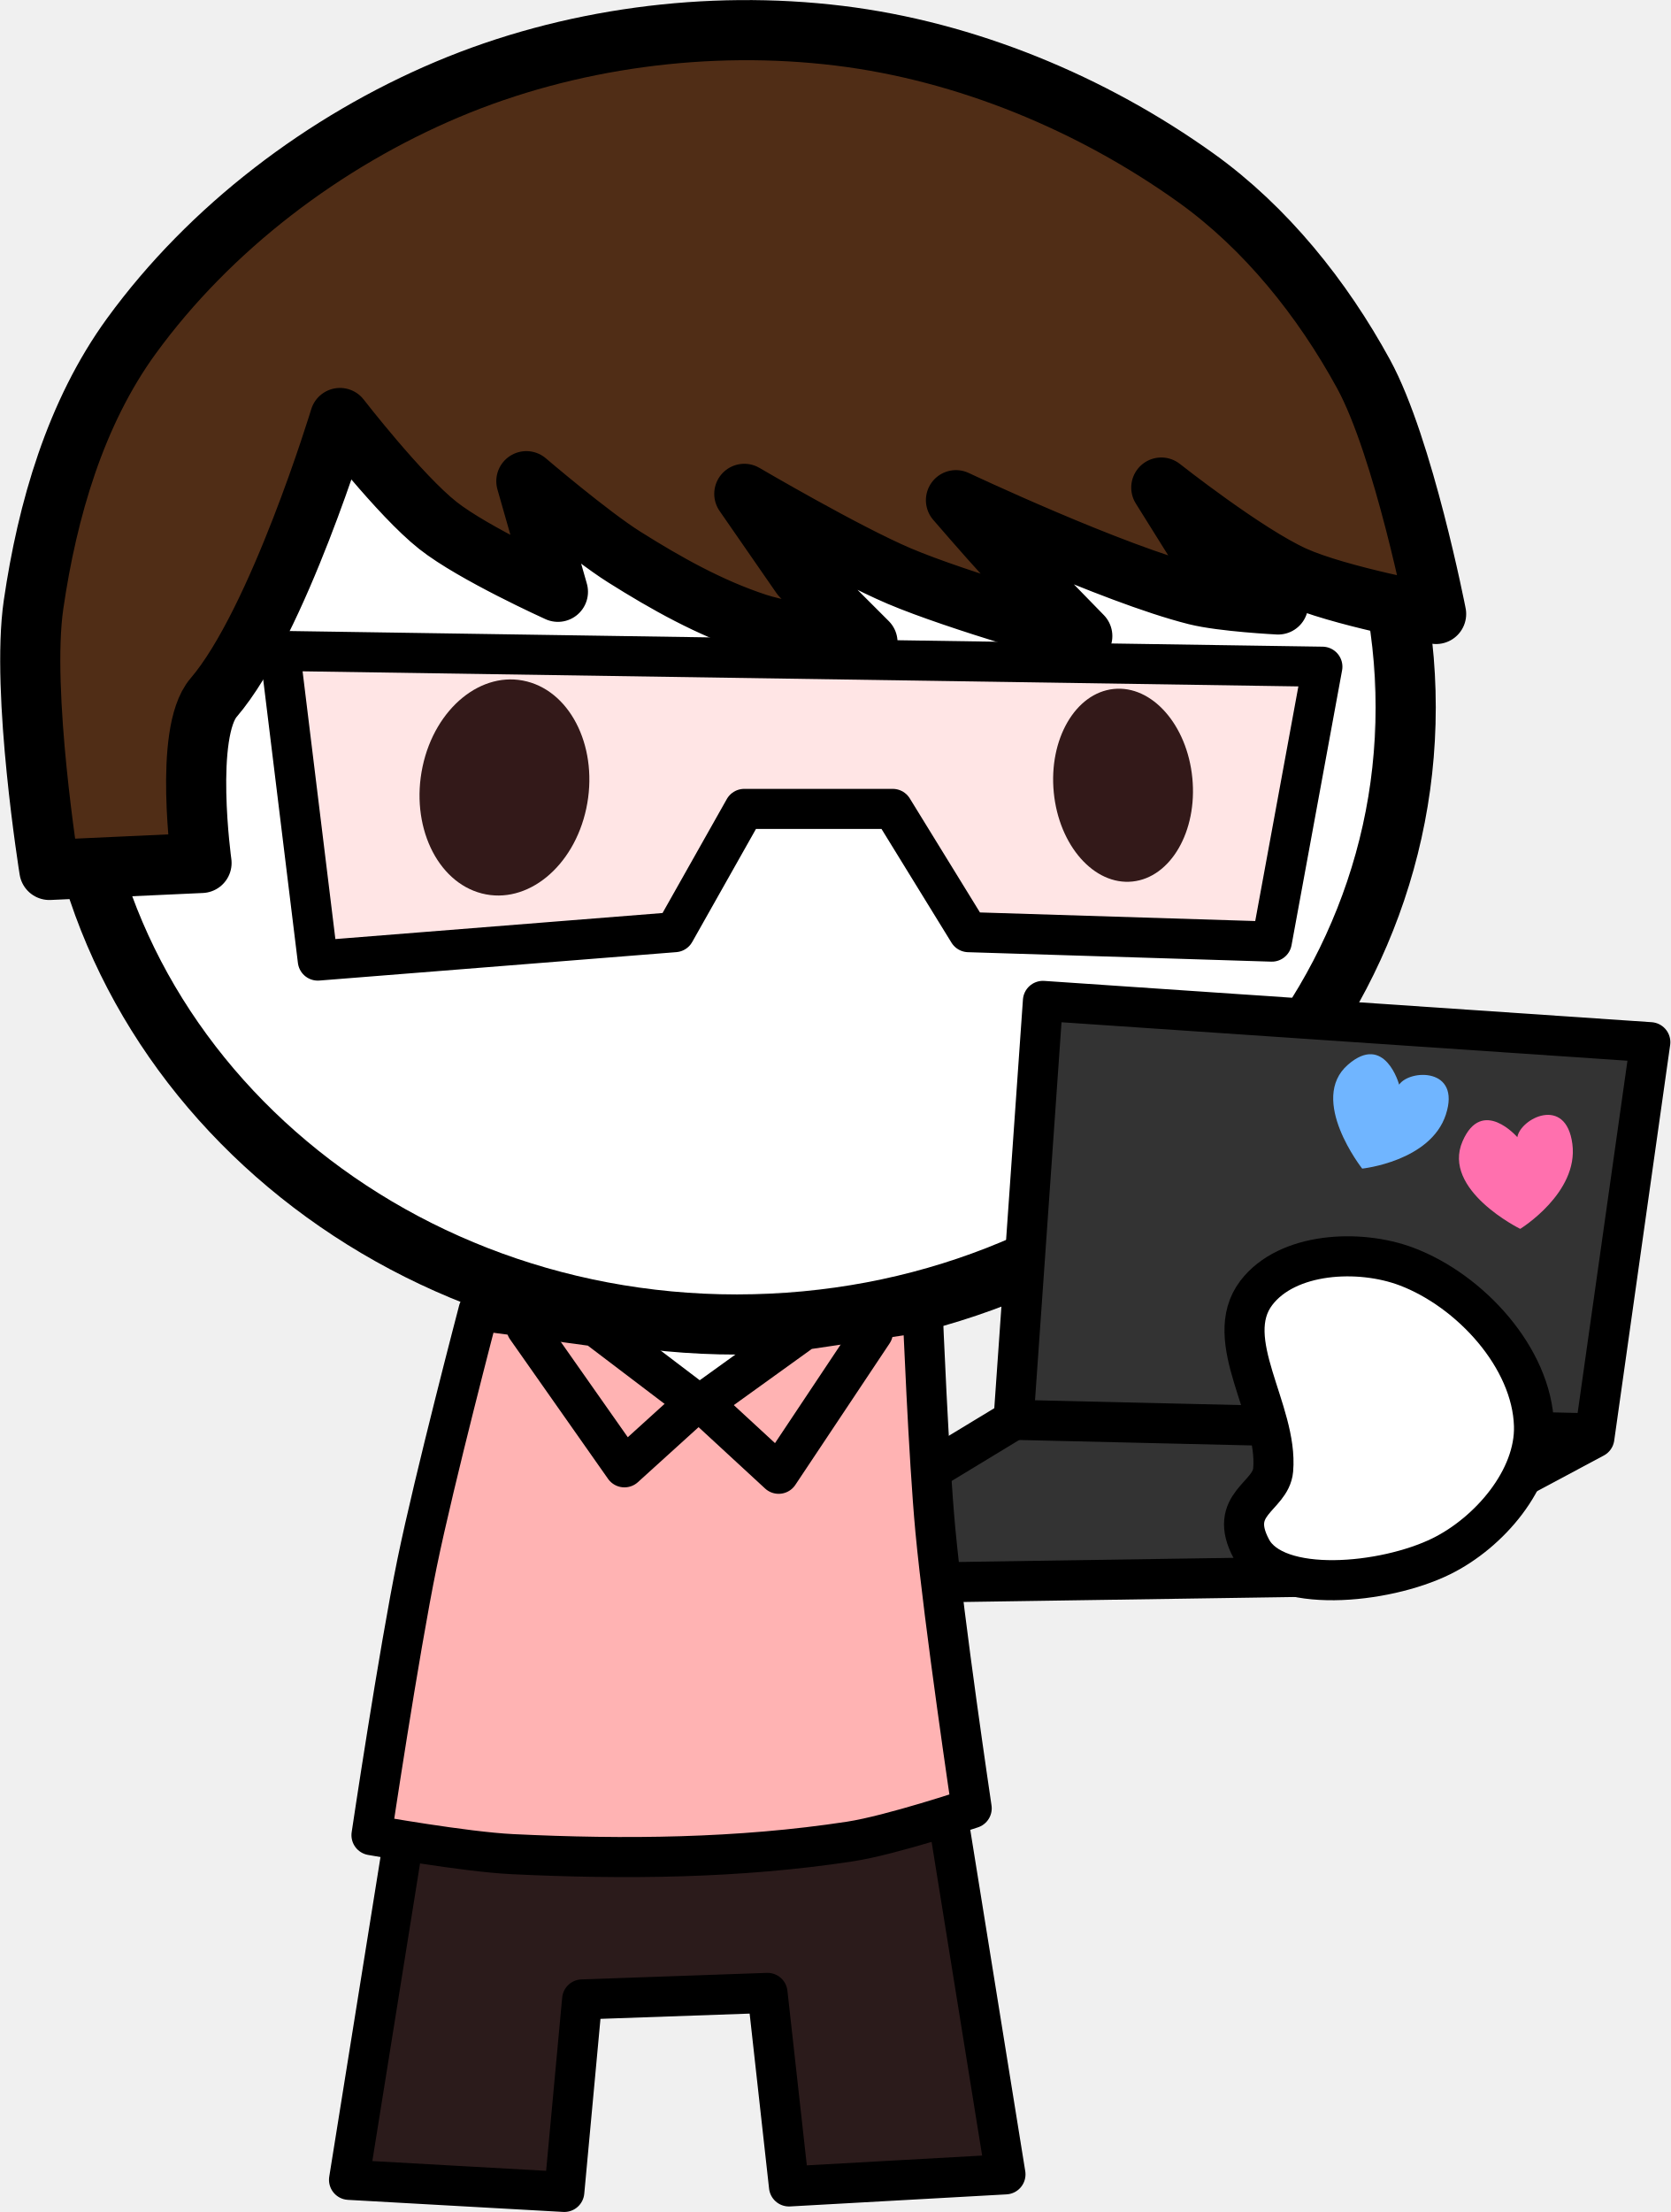
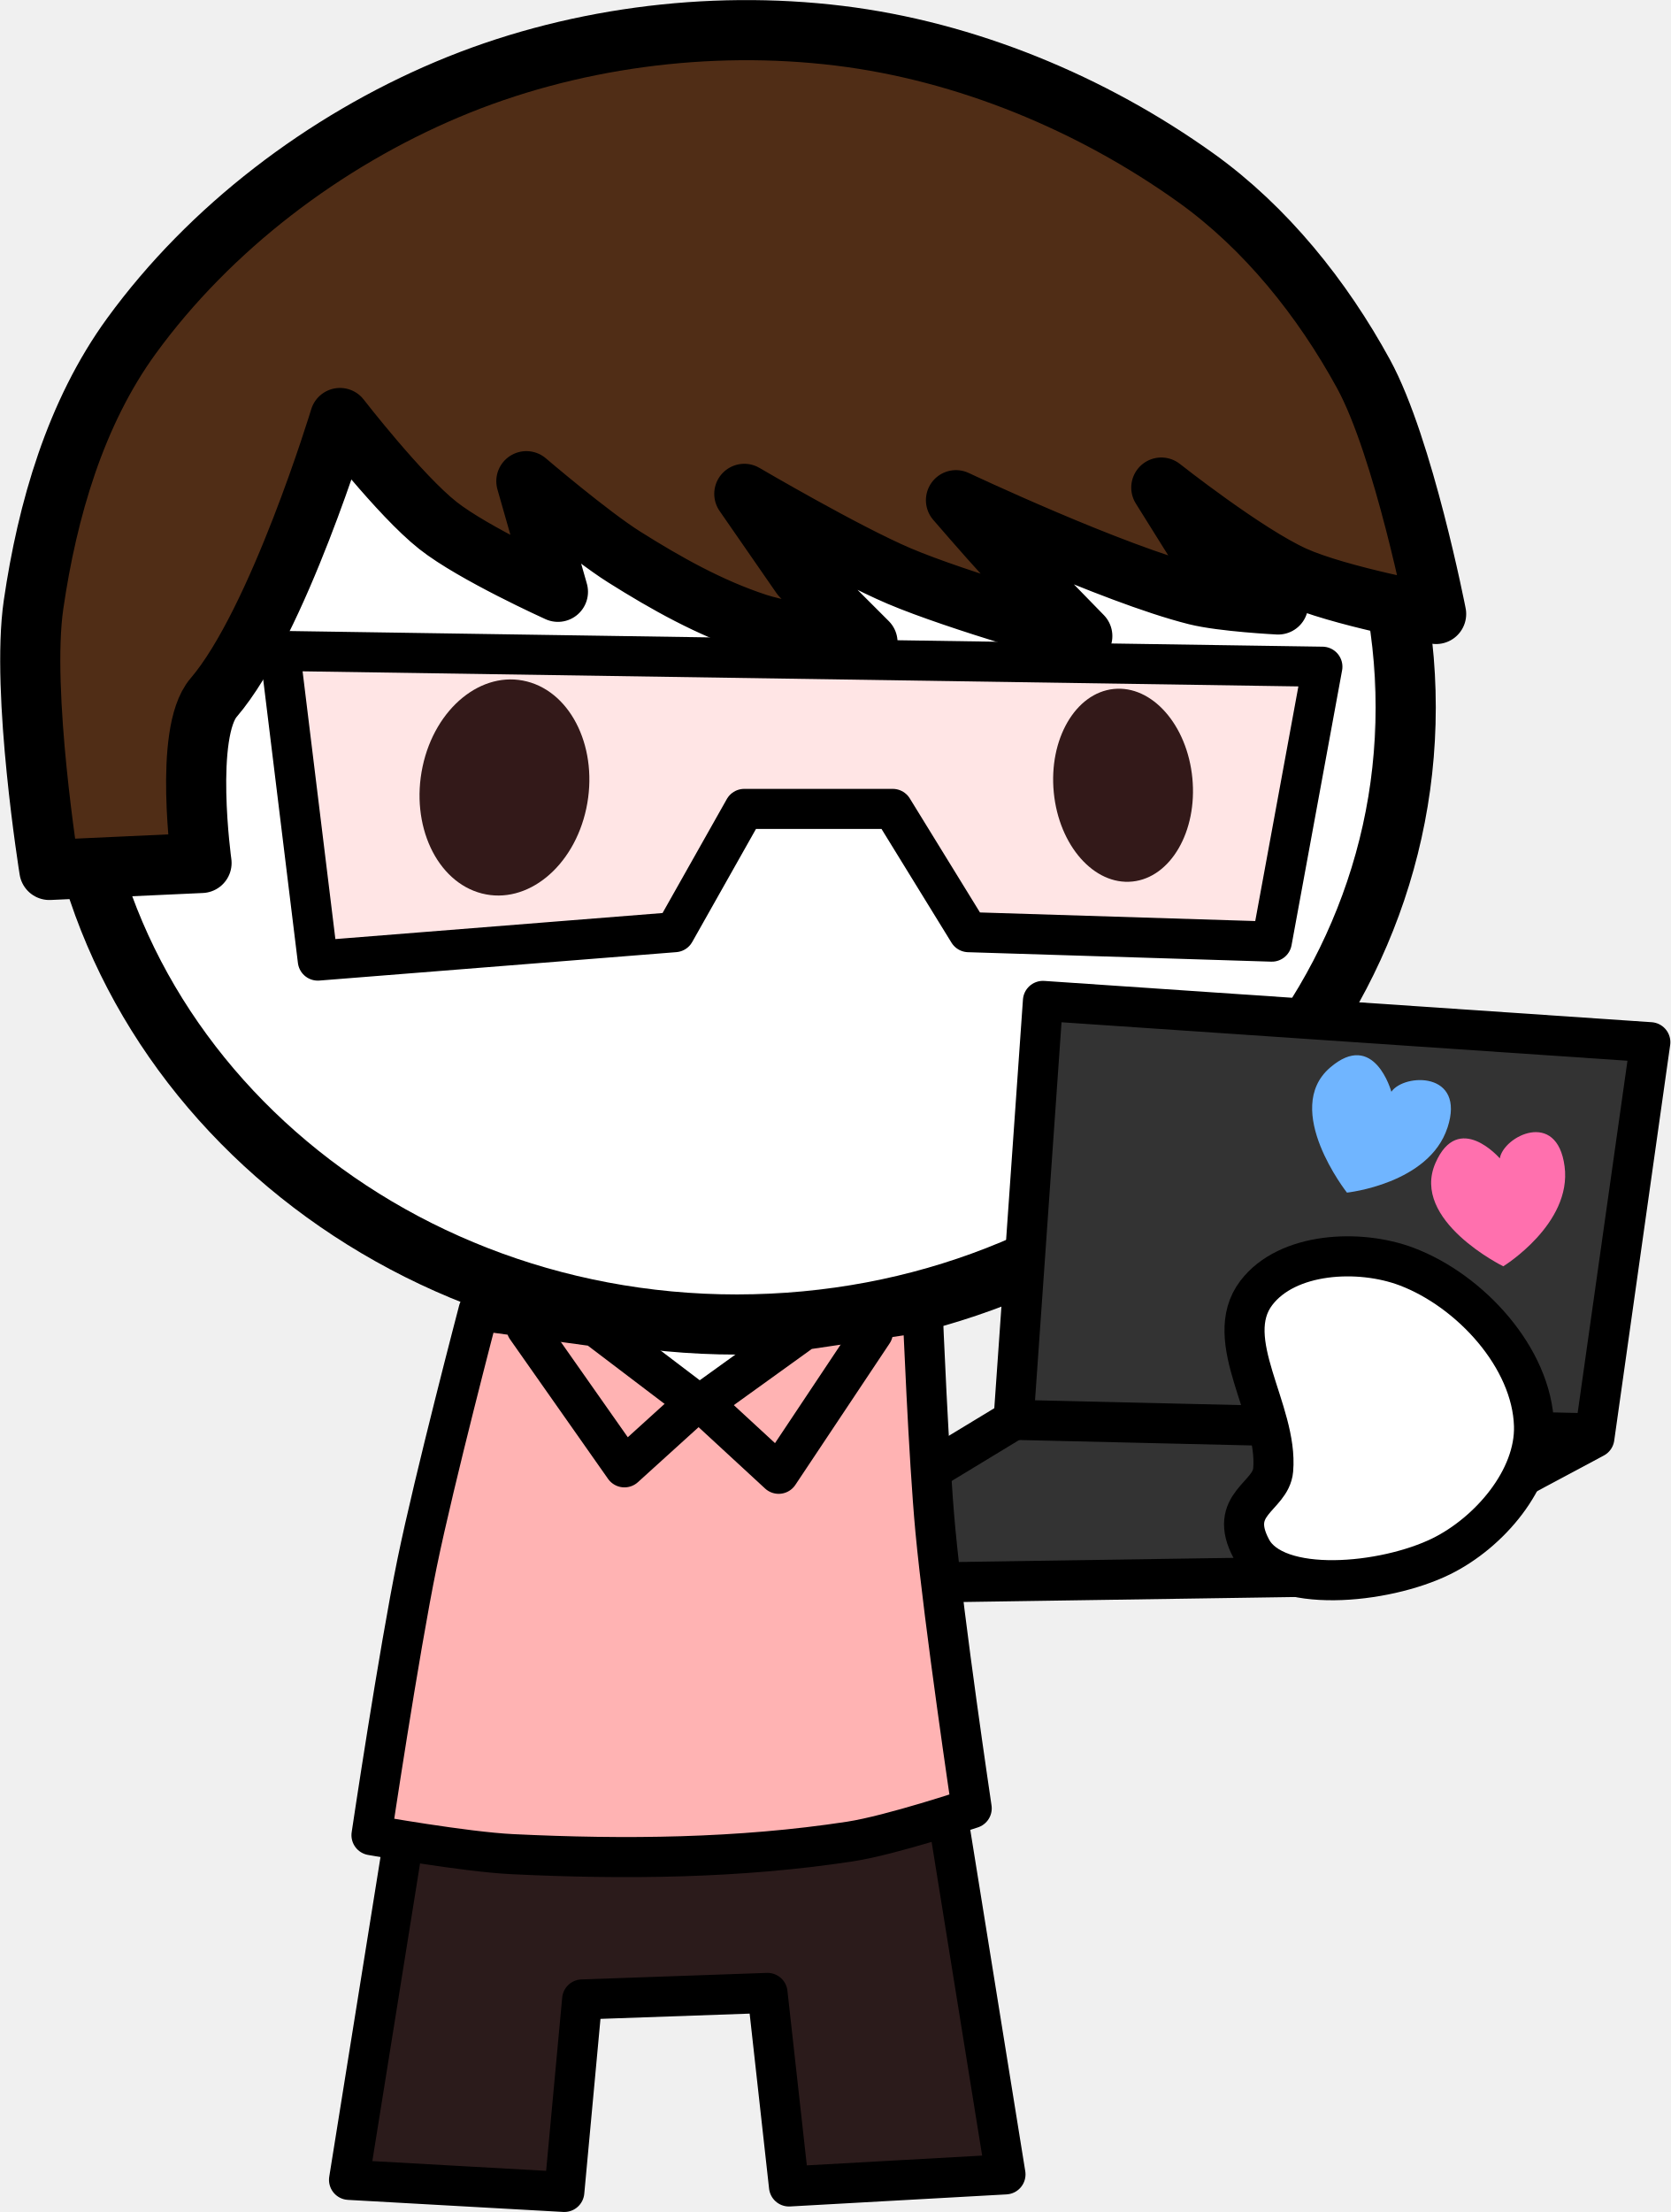
- <svg xmlns="http://www.w3.org/2000/svg" width="41.675mm" height="55.177mm" viewBox="0 0 41.675 55.177" version="1.1" id="svg1" xml:space="preserve">
+ <svg xmlns="http://www.w3.org/2000/svg" width="31.256mm" height="41.382mm" viewBox="0 0 118.134 156.406" version="1.1" id="svg1">
  <defs id="defs1">
-     <linearGradient id="linearGradient5259">
-       <stop style="stop-color:#fdb6b0;stop-opacity:1;" offset="0" id="stop5257" />
-     </linearGradient>
-     <linearGradient id="linearGradient5745">
-       <stop style="stop-color:#000000;stop-opacity:1;" offset="0" id="stop5743" />
-     </linearGradient>
-     <linearGradient id="linearGradient4753">
-       <stop style="stop-color:#d1d48d;stop-opacity:1;" offset="0" id="stop4751" />
-     </linearGradient>
-     <linearGradient id="linearGradient4388">
-       <stop style="stop-color:#000000;stop-opacity:1;" offset="0" id="stop4386" />
-     </linearGradient>
-     <linearGradient id="linearGradient4328">
-       <stop style="stop-color:#000000;stop-opacity:1;" offset="0" id="stop4326" />
-     </linearGradient>
    <linearGradient id="linearGradient4322">
      <stop style="stop-color:#2b1500;stop-opacity:1;" offset="0" id="stop4320" />
    </linearGradient>
  </defs>
-   <g id="layer2" transform="translate(-164.7612,-228.8657)">
-     <g id="g3-8" transform="translate(275.3256,366.3436)" style="display:inline">
+   <g id="layer1" transform="translate(-755.5942,-531.8385)">
+     <g id="g3-8" transform="matrix(2.834645,0,0,2.834645,1069.005,921.5397)" style="display:inline">
      <g id="g17513-3" transform="translate(50.59835,-0.2277988)" style="display:inline">
        <path style="display:inline;fill:#ffffff;fill-opacity:1;stroke:#ffffff;stroke-width:1.357;stroke-dasharray:none;stroke-opacity:1;paint-order:fill markers stroke" d="m 608.772,320.72 c -23.591,-4.279 -42.49,-21.138 -47.782,-42.626 -0.583,-2.368 -1.053,-7.85 -1.044,-12.182 0.056,-27.247 22.182,-49.951 52.331,-53.698 13.738,-1.707 29.687,1.984 41.321,9.564 11.428,7.445 20.72,20.031 23.927,32.407 1.716,6.621 1.735,18.17 0.041,24.804 -4.788,18.756 -19.721,33.508 -40.447,39.958 -6.817,2.122 -21.396,3.033 -28.348,1.772 z" id="path9-0" transform="matrix(0.2645833,0,0,0.2645833,-306.6599,-190.1487)" />
        <path style="display:inline;fill:#ffffff;fill-opacity:1;stroke:#ffffff;stroke-width:1.289;stroke-dasharray:none;stroke-opacity:1;paint-order:fill markers stroke" d="m 457.844,398.972 c 0.15,-1.119 0.687,-5.049 1.192,-8.732 0.505,-3.683 1.33,-10.845 1.833,-15.914 0.87,-8.774 2.618,-17.522 7.932,-39.702 l 2.24,-9.347 1.911,0.392 c 5.744,1.177 12.411,1.684 18.722,1.424 l 7.102,-0.293 0.411,7.064 c 0.553,9.517 2.363,24.986 5.242,44.809 1.313,9.041 2.389,16.756 2.392,17.145 0.002,0.389 -1.16,0.883 -2.583,1.098 -1.423,0.215 -3.341,0.535 -4.262,0.711 l -1.674,0.32 v -5.741 c 0,-6.25 -0.729,-9.271 -2.459,-10.197 -1.578,-0.845 -7.162,-0.72 -14.501,0.323 -8.435,1.199 -10.897,1.923 -12.711,3.736 -1.453,1.453 -1.503,1.736 -1.052,5.893 0.78,7.182 0.77,7.257 -1.04,7.75 -0.895,0.244 -3.279,0.635 -5.298,0.87 l -3.671,0.426 z" id="path8-3" transform="matrix(0.2645833,0,0,0.2645833,-272.0281,-189.9876)" />
        <path style="display:inline;fill:none;fill-opacity:1;stroke:#000000;stroke-width:1.5;stroke-linecap:round;stroke-linejoin:round;stroke-miterlimit:1001;stroke-dasharray:none;stroke-opacity:1;paint-order:stroke fill markers" d="m -148.032,-104.788 c 0,0 -1.379,6.764 -2.141,10.389 -0.35,1.667 -0.637,3.102 -0.855,4.67 -0.297,2.138 -0.974,6.022 -0.617,6.445 0.358,0.424 3.591,-0.025 4.184,-0.5 0.593,-0.475 -0.401,-3.056 -0.019,-3.539 0.382,-0.483 6.003,-1.171 6.298,-0.849 0.295,0.322 -0.028,3.627 0.163,4.115 0.502,0.401 4.088,-0.339 4.088,-0.339 0,0 -1.529,-9.764 -2.006,-14.68 -0.174,-1.796 -0.313,-5.404 -0.313,-5.404" id="path15170-0" />
        <ellipse style="display:inline;fill:none;fill-opacity:1;stroke:#000000;stroke-width:1.5;stroke-linecap:round;stroke-linejoin:round;stroke-miterlimit:1001;stroke-dasharray:none;stroke-opacity:1;paint-order:stroke fill markers" id="path14491-6" ry="15.394" rx="16.683" cy="-119.605" cx="-142.773" transform="translate(1.0916667e-5,1.0466667e-5)" />
      </g>
      <g id="g147-6" transform="translate(-34.32256,-0.0667206)" style="display:inline">
        <ellipse style="fill:#000000;fill-opacity:1;stroke:none;stroke-width:0.594;stroke-linecap:round;stroke-linejoin:round;stroke-miterlimit:1001;stroke-dasharray:none;stroke-opacity:1;paint-order:stroke fill markers" id="ellipse146-8" cx="-86.904" cy="-98.341" rx="2.108" ry="2.703" transform="matrix(0.9686412,0.2484637,-0.2086926,0.9779813,0,0)" />
        <ellipse style="fill:#000000;fill-opacity:1;stroke:none;stroke-width:0.509;stroke-linecap:round;stroke-linejoin:round;stroke-miterlimit:1001;stroke-dasharray:none;stroke-opacity:1;paint-order:stroke fill markers" id="ellipse147-04" cx="-36.557" cy="-122.183" rx="1.738" ry="2.413" transform="matrix(0.9946332,-0.1034639,0.09707266,0.9952773,0,0)" />
      </g>
      <path style="display:inline;fill:#2b1b1b;fill-opacity:1;stroke:#000000;stroke-width:1;stroke-linecap:round;stroke-linejoin:round;stroke-dasharray:none;stroke-opacity:1;paint-order:fill markers stroke" d="m -101.856,-83.103 1.713,-10.682 c 0,0 4.446,0.481 6.678,0.476 2.102,-0.005 6.288,-0.477 6.288,-0.477 l 1.699,10.546 -5.401,0.301 -0.536,-4.827 -4.625,0.163 -0.445,4.801 z" id="path93" transform="translate(1.8749999e-6)" />
      <path style="fill:#502d16;fill-opacity:1;stroke:#000000;stroke-width:1.5;stroke-linecap:round;stroke-linejoin:round;stroke-opacity:1;paint-order:fill markers stroke" d="m -105.536,-115.952 c 0,0 -0.452,-3.245 0.301,-4.124 1.609,-1.879 3.153,-6.975 3.153,-6.975 0,0 1.494,1.931 2.443,2.68 0.895,0.707 2.995,1.655 2.995,1.655 l -0.788,-2.759 c 0,0 1.571,1.343 2.443,1.892 1.044,0.657 2.138,1.271 3.31,1.655 0.887,0.291 2.759,0.473 2.759,0.473 l -1.655,-1.655 -1.419,-2.049 c 0,0 2.521,1.479 3.862,2.049 1.476,0.628 4.571,1.498 4.571,1.498 0,0 -1.328,-1.352 -1.97,-2.049 -0.404,-0.438 -1.182,-1.34 -1.182,-1.34 0,0 3.908,1.843 5.99,2.365 0.667,0.167 2.049,0.236 2.049,0.236 l -2.128,-1.655 -0.788,-1.261 c 0,0 2.102,1.661 3.31,2.207 1.115,0.504 3.547,0.946 3.547,0.946 0,0 -0.812,-4.16 -1.813,-5.99 -1.028,-1.88 -2.435,-3.639 -4.177,-4.887 -2.599,-1.86 -5.734,-3.16 -8.906,-3.547 -3.264,-0.398 -6.744,0.061 -9.773,1.34 -3.07,1.296 -5.921,3.454 -7.882,6.148 -1.399,1.922 -2.1,4.347 -2.443,6.7 -0.32,2.188 0.394,6.621 0.394,6.621 z" id="path30" />
      <g id="g79">
        <path style="fill:#333333;fill-opacity:1;stroke:#000000;stroke-width:1;stroke-linecap:round;stroke-linejoin:round;stroke-dasharray:none;stroke-opacity:1;paint-order:fill markers stroke" d="m -84.543,-112.511 -0.733,10.453 -6.799,4.124 14.825,-0.223 6.465,-3.455 1.396,-9.869 z" id="path75" />
        <path style="fill:#502d16;fill-opacity:1;stroke:#000000;stroke-width:1;stroke-linecap:round;stroke-linejoin:round;stroke-dasharray:none;stroke-opacity:1;paint-order:fill markers stroke" d="m -85.204,-102.06 14.391,0.337" id="path78" />
        <path style="fill:#ffffff;fill-opacity:1;stroke:#000000;stroke-width:1;stroke-linecap:round;stroke-linejoin:round;stroke-dasharray:none;stroke-opacity:1;paint-order:fill markers stroke" d="m -78.799,-100.81 c 0.129,-1.474 -1.317,-3.243 -0.419,-4.419 0.77,-1.009 2.563,-1.103 3.75,-0.654 1.584,0.599 3.127,2.273 3.177,3.966 0.039,1.332 -1.118,2.672 -2.313,3.26 -1.418,0.698 -4.128,0.952 -4.737,-0.182 -0.609,-1.134 0.483,-1.292 0.542,-1.971 z" id="path79" />
      </g>
      <path style="fill:#ff8080;fill-opacity:0.2;stroke:#000000;stroke-width:1;stroke-linecap:round;stroke-linejoin:round;stroke-dasharray:none;stroke-opacity:1;paint-order:fill markers stroke" d="m -102.635,-113.517 -0.946,-7.724 26.01,0.394 -1.261,6.857 -7.567,-0.236 -1.892,-3.074 h -3.704 l -1.734,3.074 z" id="path94" />
      <g id="g8751">
        <path style="display:inline;fill:#ffb3b3;fill-opacity:1;stroke:#000000;stroke-width:1;stroke-linecap:round;stroke-linejoin:round;stroke-dasharray:none;stroke-opacity:1;paint-order:fill markers stroke" d="m -149.223,-104.561 c 0,0 -1.098,4.181 -1.533,6.298 -0.461,2.248 -1.138,6.79 -1.138,6.79 0,0 2.329,0.416 3.507,0.473 2.81,0.136 5.653,0.11 8.434,-0.315 1.036,-0.159 3.034,-0.828 3.034,-0.828 0,0 -0.688,-4.615 -0.906,-6.936 -0.17,-1.808 -0.315,-5.438 -0.315,-5.438 l -2.961,0.438 -2.611,1.88 -2.586,-1.963 z" id="path80" transform="translate(50.59836,-0.2277883)" />
-         <path style="fill:#ff70ae;fill-opacity:1;stroke-width:1;stroke-linecap:round;stroke-linejoin:round;stroke-miterlimit:0" d="m 203.992,257.401 c 0.16,1.22 -1.301,2.118 -1.301,2.118 0,0 -1.969,-0.969 -1.438,-2.187 0.487,-1.117 1.366,-0.1 1.366,-0.1 0.075,-0.465 1.213,-1.051 1.373,0.169 z" id="path7085" transform="translate(-275.3256,-366.3436)" />
-         <path style="fill:#70b5ff;fill-opacity:1;stroke-width:1;stroke-linecap:round;stroke-linejoin:round;stroke-miterlimit:0" d="m 200.836,256.667 c -0.382,1.17 -2.088,1.349 -2.088,1.349 0,0 -1.358,-1.724 -0.353,-2.594 0.921,-0.798 1.275,0.499 1.275,0.499 0.268,-0.387 1.548,-0.424 1.166,0.745 z" id="path7735" transform="translate(-275.3256,-366.3436)" />
+         <path style="fill:#ff70ae;fill-opacity:1;stroke-width:1.177;stroke-linecap:round;stroke-linejoin:round;stroke-miterlimit:0" d="m -71.528,-108.384 c 0.189,1.436 -1.53,2.493 -1.53,2.493 0,0 -2.317,-1.14 -1.693,-2.574 0.573,-1.315 1.607,-0.118 1.607,-0.118 0.088,-0.547 1.427,-1.237 1.616,0.199 z" id="path7085" />
+         <path style="fill:#70b5ff;fill-opacity:1;stroke-width:1.201;stroke-linecap:round;stroke-linejoin:round;stroke-miterlimit:0" d="m -74.45,-109.35 c -0.459,1.405 -2.508,1.621 -2.508,1.621 0,0 -1.631,-2.071 -0.424,-3.116 1.107,-0.958 1.532,0.6 1.532,0.6 0.322,-0.464 1.86,-0.51 1.401,0.895 z" id="path7735" />
        <path style="fill:none;fill-opacity:1;stroke:#000000;stroke-width:1;stroke-linecap:round;stroke-linejoin:round;stroke-miterlimit:0;stroke-dasharray:none;stroke-opacity:1" d="m 177.897,261.989 2.444,3.478 1.796,-1.628" id="path7806" transform="translate(-275.3256,-366.3436)" />
        <path style="fill:none;fill-opacity:1;stroke:#000000;stroke-width:1;stroke-linecap:round;stroke-linejoin:round;stroke-miterlimit:0;stroke-opacity:1" d="m 182.295,263.881 1.894,1.747 2.352,-3.53" id="path7808" transform="translate(-275.3256,-366.3436)" />
      </g>
    </g>
  </g>
</svg>
